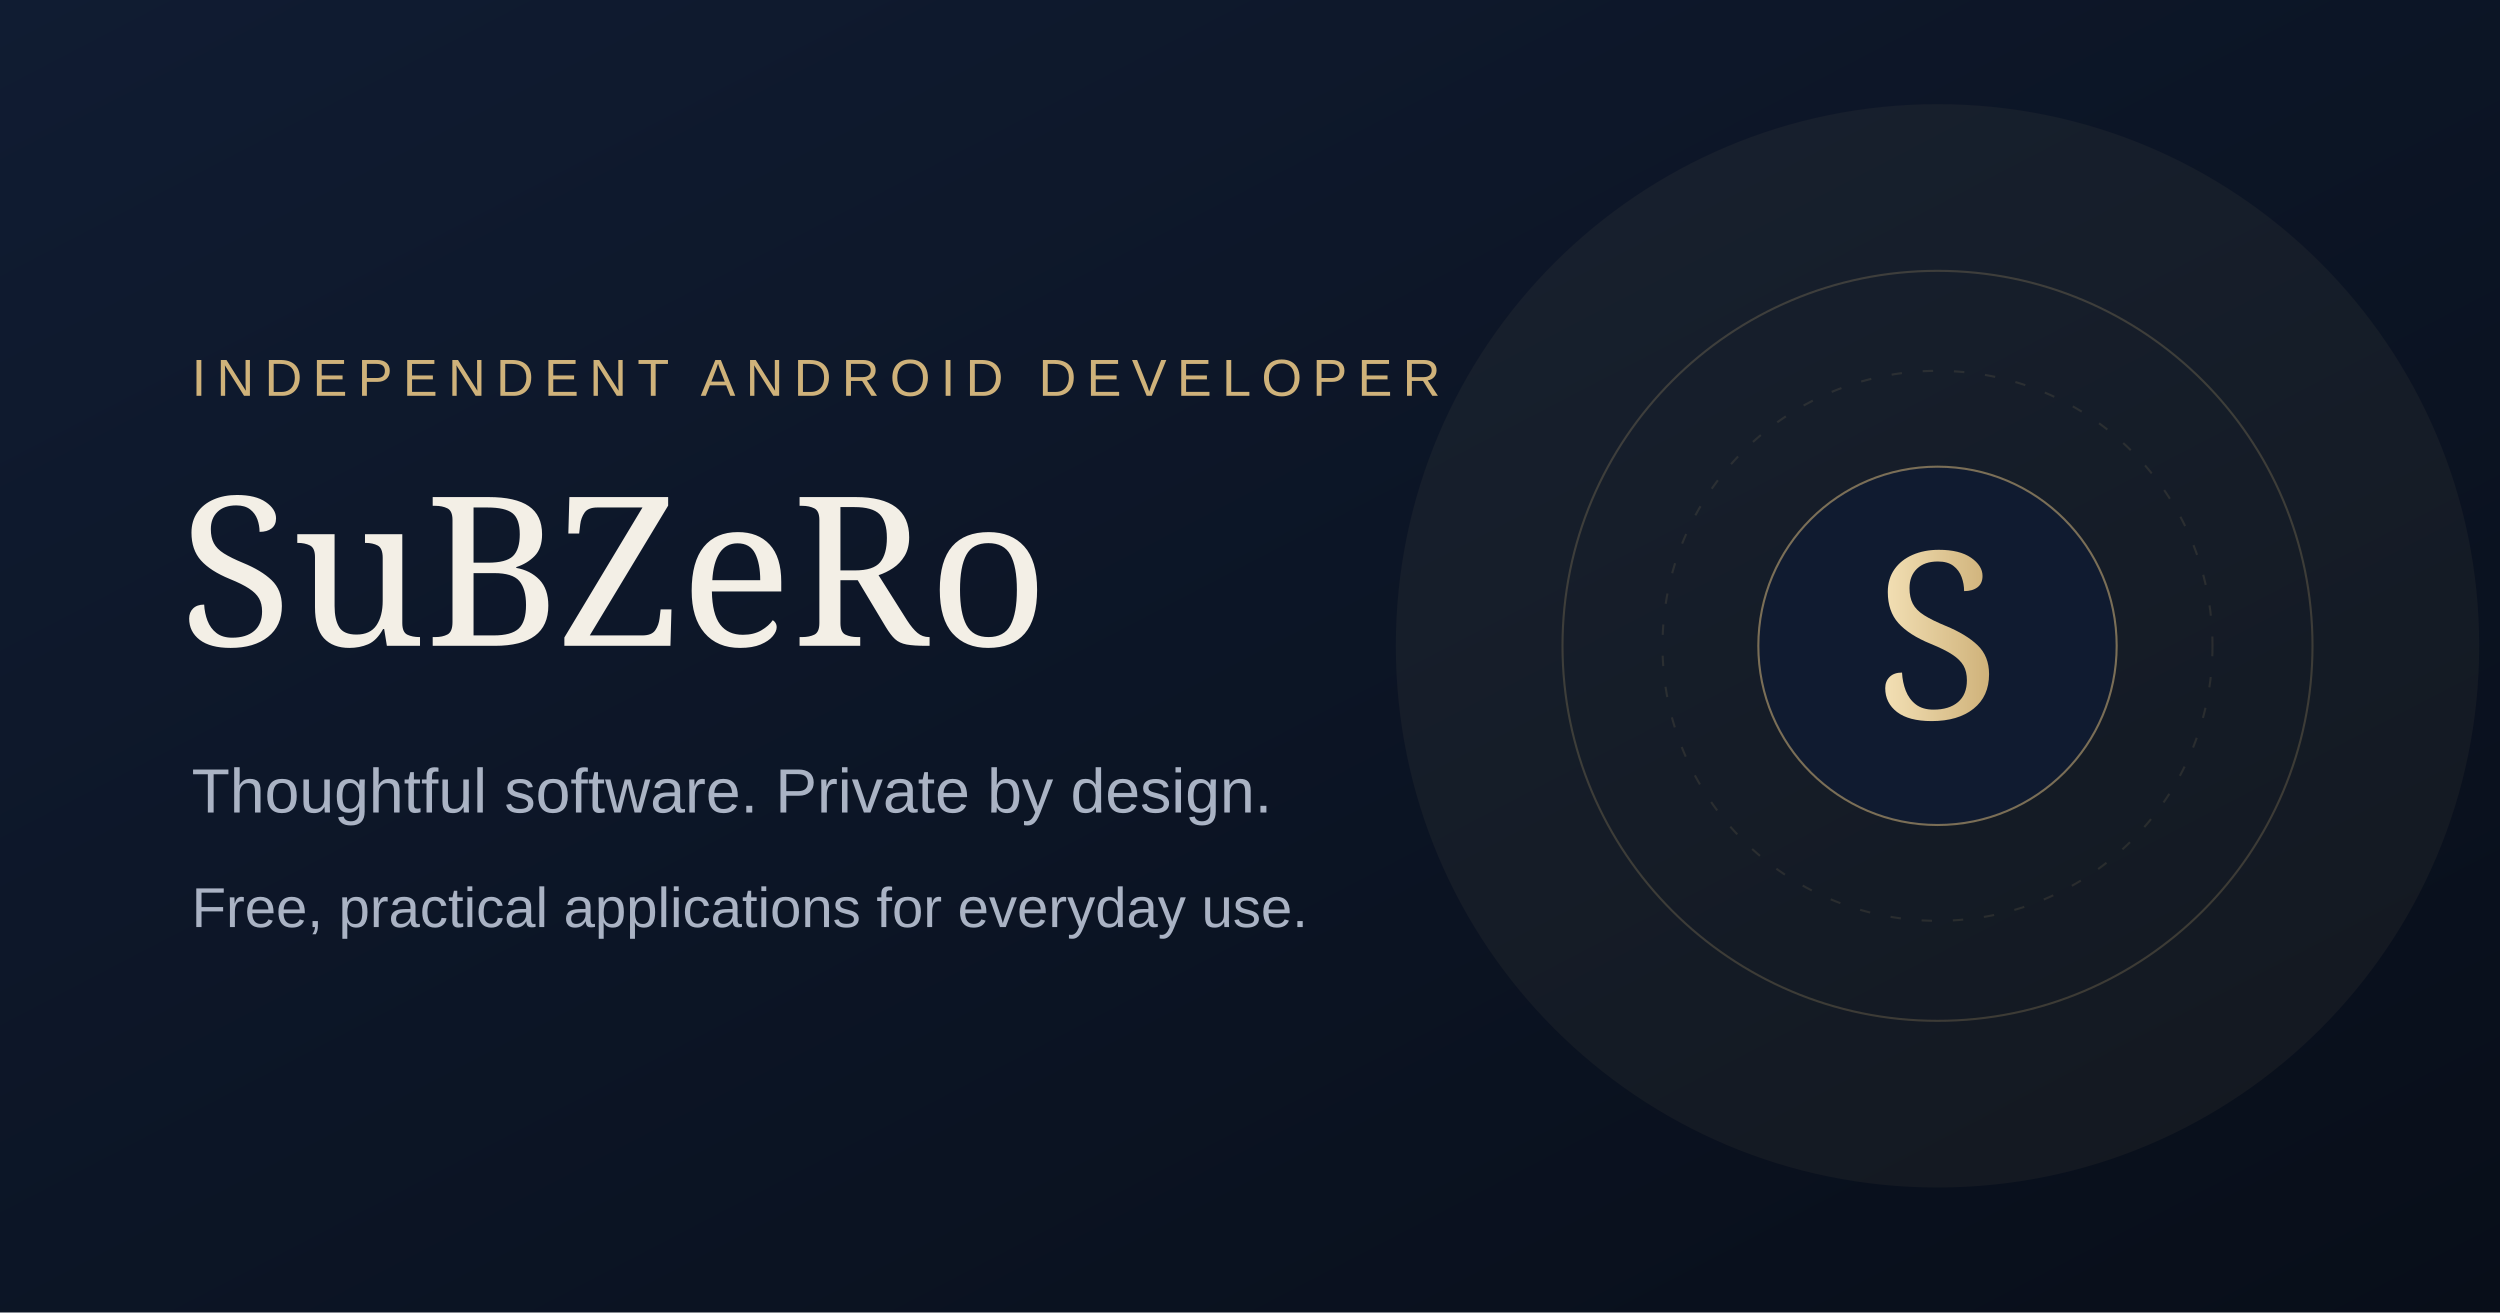
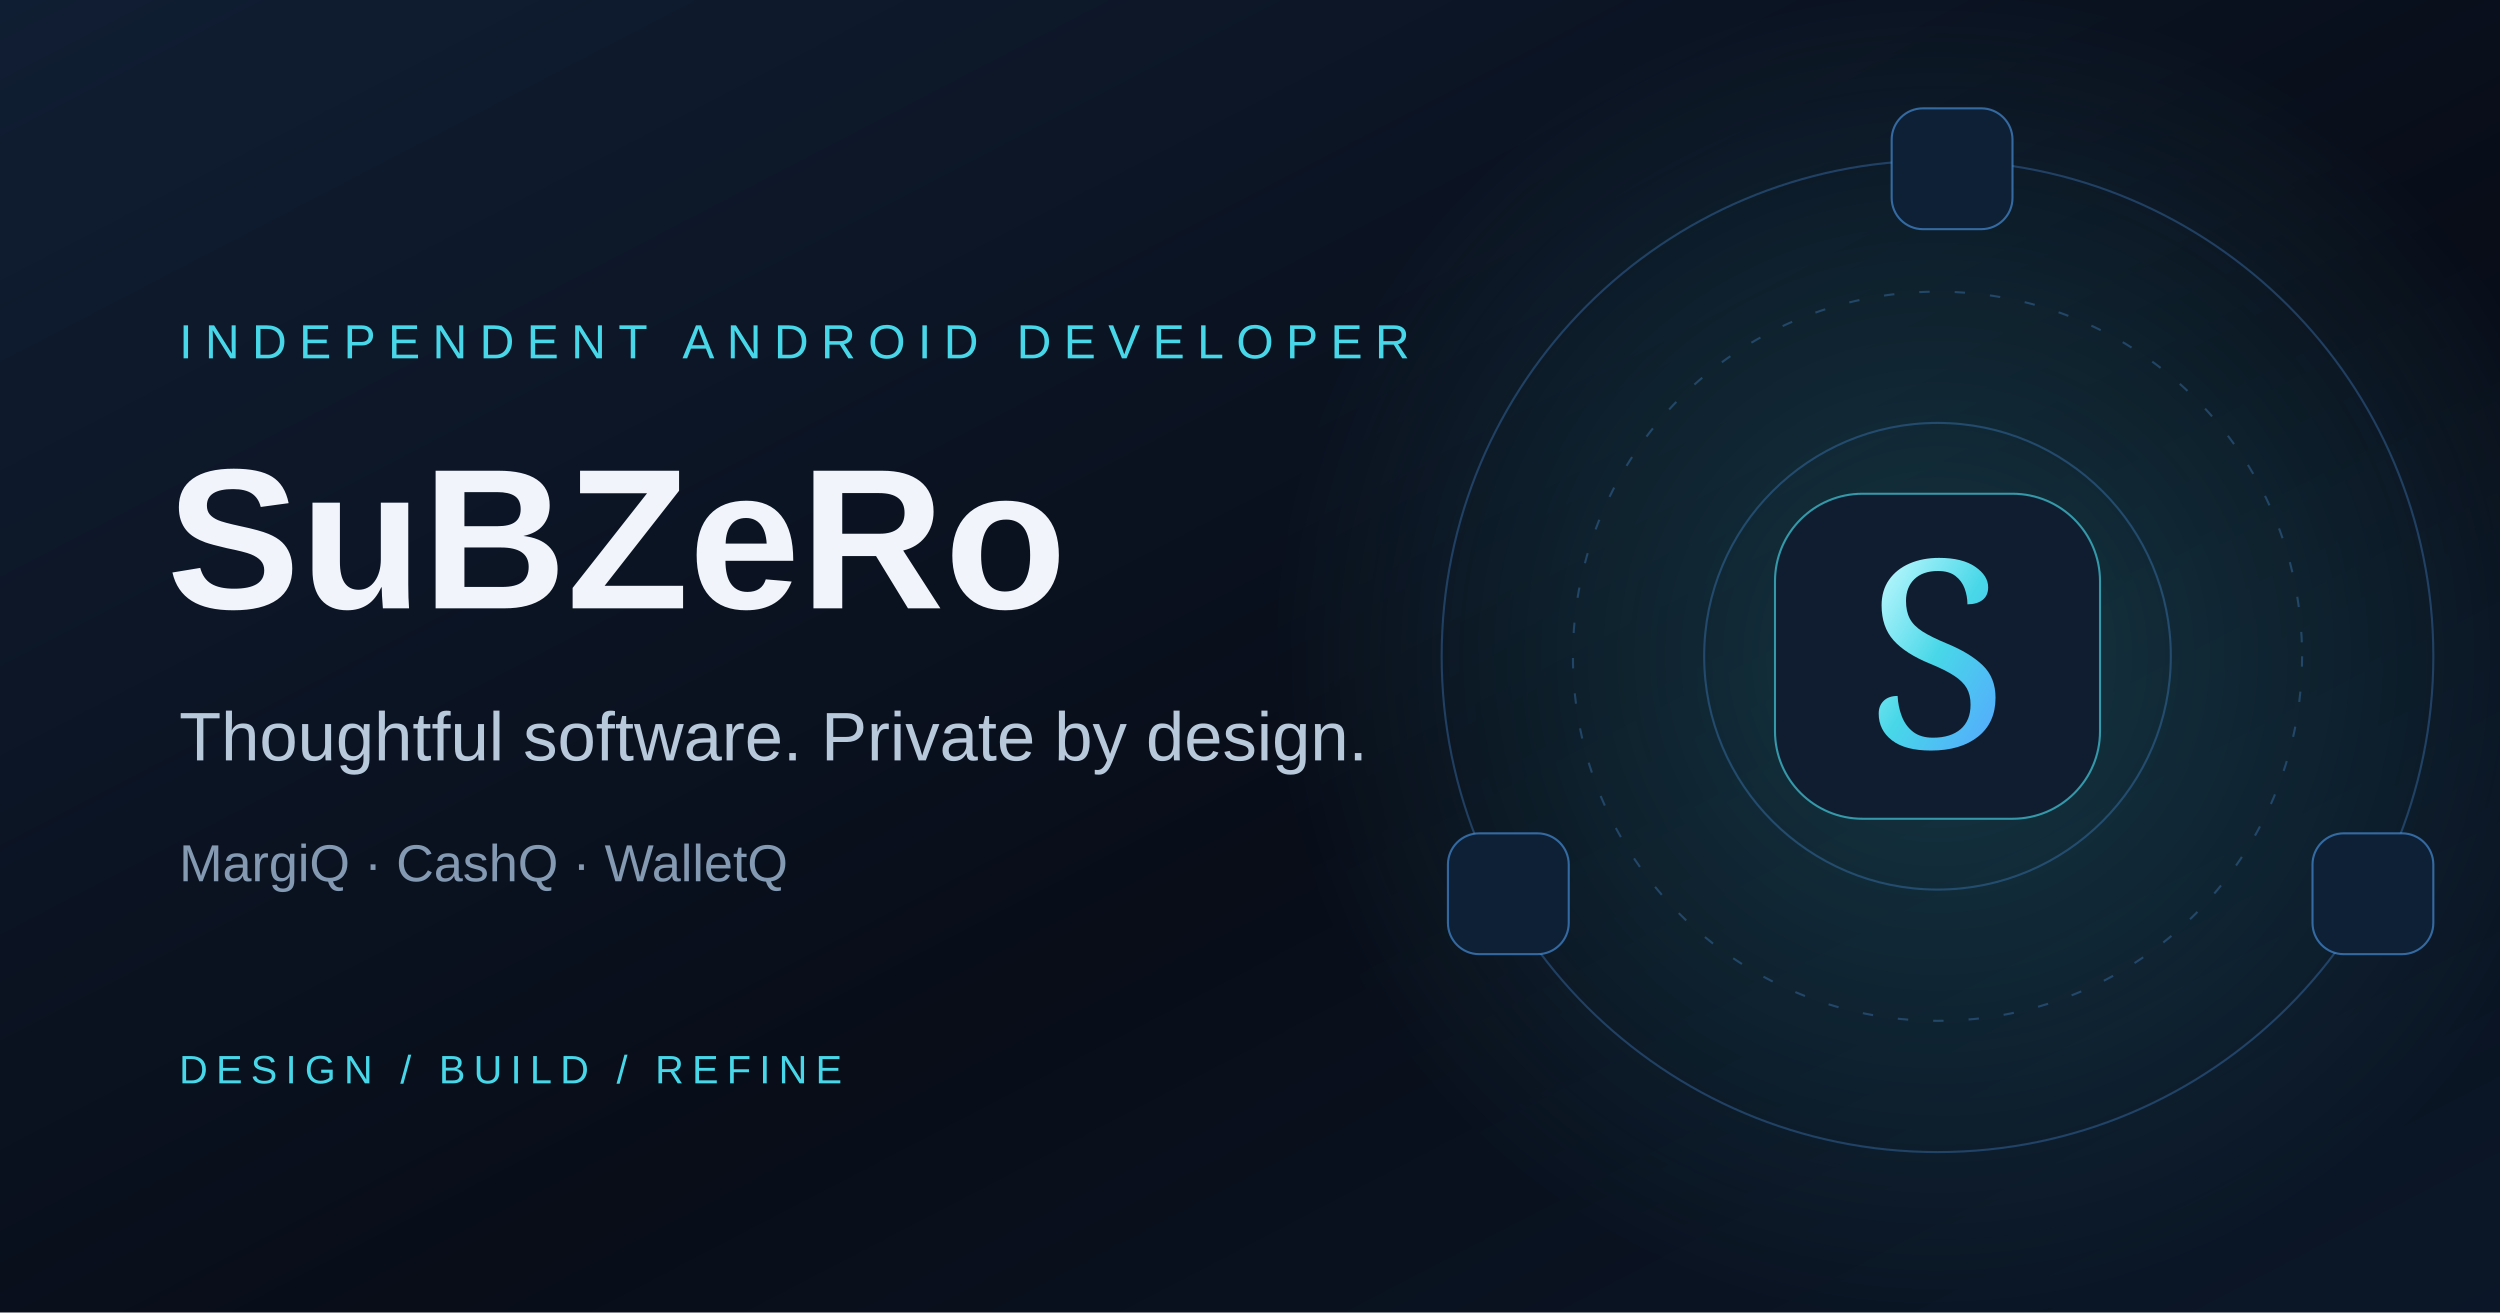
- <svg xmlns="http://www.w3.org/2000/svg" width="1200" height="630" viewBox="0 0 1200 630" role="img" aria-labelledby="title desc">
+ <svg xmlns="http://www.w3.org/2000/svg" width="1200" height="630" viewBox="0 0 1200 630" role="img" aria-labelledby="t d">
  <defs>
    <linearGradient id="bg" x2="1" y2="1">
-       <stop stop-color="#101c32" />
-       <stop offset="1" stop-color="#080e19" />
+       <stop stop-color="#101e33" />
+       <stop offset=".58" stop-color="#080d18" />
+       <stop offset="1" stop-color="#0b1728" />
    </linearGradient>
-     <linearGradient id="gold">
-       <stop stop-color="#f2dfb4" />
-       <stop offset="1" stop-color="#cfb27a" />
+     <linearGradient id="cyan" x1="0" y1="0" x2="1" y2="1">
+       <stop stop-color="#c4faff" />
+       <stop offset=".5" stop-color="#48d7e8" />
+       <stop offset="1" stop-color="#55a7ff" />
    </linearGradient>
+     <radialGradient id="glow">
+       <stop stop-color="#48d7e8" stop-opacity=".2" />
+       <stop offset="1" stop-color="#48d7e8" stop-opacity="0" />
+     </radialGradient>
  </defs>
  <rect width="1200" height="630" fill="url(#bg)" />
-   <circle cx="930" cy="310" r="260" fill="#cfb27a" opacity=".055" />
-   <circle cx="930" cy="310" r="180" fill="none" stroke="#cfb27a" stroke-opacity=".22" />
-   <circle cx="930" cy="310" r="132" fill="none" stroke="#cfb27a" stroke-opacity=".12" stroke-dasharray="5 10" />
-   <circle cx="930" cy="310" r="86" fill="#101b30" stroke="#cfb27a" stroke-opacity=".55" />
-   <text x="930" y="345" text-anchor="middle" font-family="Georgia,serif" font-size="112" fill="url(#gold)">S</text>
-   <text x="92" y="190" fill="#cfb27a" font-family="Arial,sans-serif" font-size="25" letter-spacing="5">INDEPENDENT ANDROID DEVELOPER</text>
-   <text x="86" y="310" fill="#f3efe6" font-family="Georgia,serif" font-size="100">SuBZeRo</text>
-   <text x="92" y="390" fill="#aab3c4" font-family="Arial,sans-serif" font-size="30">Thoughtful software. Private by design.</text>
-   <text x="92" y="445" fill="#aab3c4" font-family="Arial,sans-serif" font-size="27">Free, practical applications for everyday use.</text>
+   <circle cx="930" cy="315" r="320" fill="url(#glow)" />
+   <g fill="none" stroke="#55a7ff" stroke-opacity=".28">
+     <circle cx="930" cy="315" r="238" />
+     <circle cx="930" cy="315" r="175" stroke-dasharray="5 12" />
+     <circle cx="930" cy="315" r="112" />
+   </g>
+   <g transform="translate(930 315)">
+     <rect x="-78" y="-78" width="156" height="156" rx="42" fill="#101d30" stroke="#48d7e8" stroke-opacity=".65" />
+     <text x="0" y="44" text-anchor="middle" font-family="Georgia,serif" font-size="126" fill="url(#cyan)">S</text>
+   </g>
+   <g fill="#0e2035" stroke="#55a7ff" stroke-opacity=".55">
+     <rect x="908" y="52" width="58" height="58" rx="15" />
+     <rect x="695" y="400" width="58" height="58" rx="15" />
+     <rect x="1110" y="400" width="58" height="58" rx="15" />
+   </g>
+   <text x="86" y="172" fill="#48d7e8" font-family="Arial,sans-serif" font-size="23" letter-spacing="6">INDEPENDENT ANDROID DEVELOPER</text>
+   <text x="80" y="292" fill="#f1f5fb" font-family="Arial,sans-serif" font-size="96" font-weight="700">SuBZeRo</text>
+   <text x="86" y="365" fill="#b9c9dc" font-family="Arial,sans-serif" font-size="33">Thoughtful software. Private by design.</text>
+   <text x="86" y="423" fill="#8499b2" font-family="Arial,sans-serif" font-size="25">MargiQ  ·  CashQ  ·  WalletQ</text>
+   <text x="86" y="520" fill="#48d7e8" font-family="Arial,sans-serif" font-size="19" letter-spacing="4">DESIGN  /  BUILD  /  REFINE</text>
</svg>
